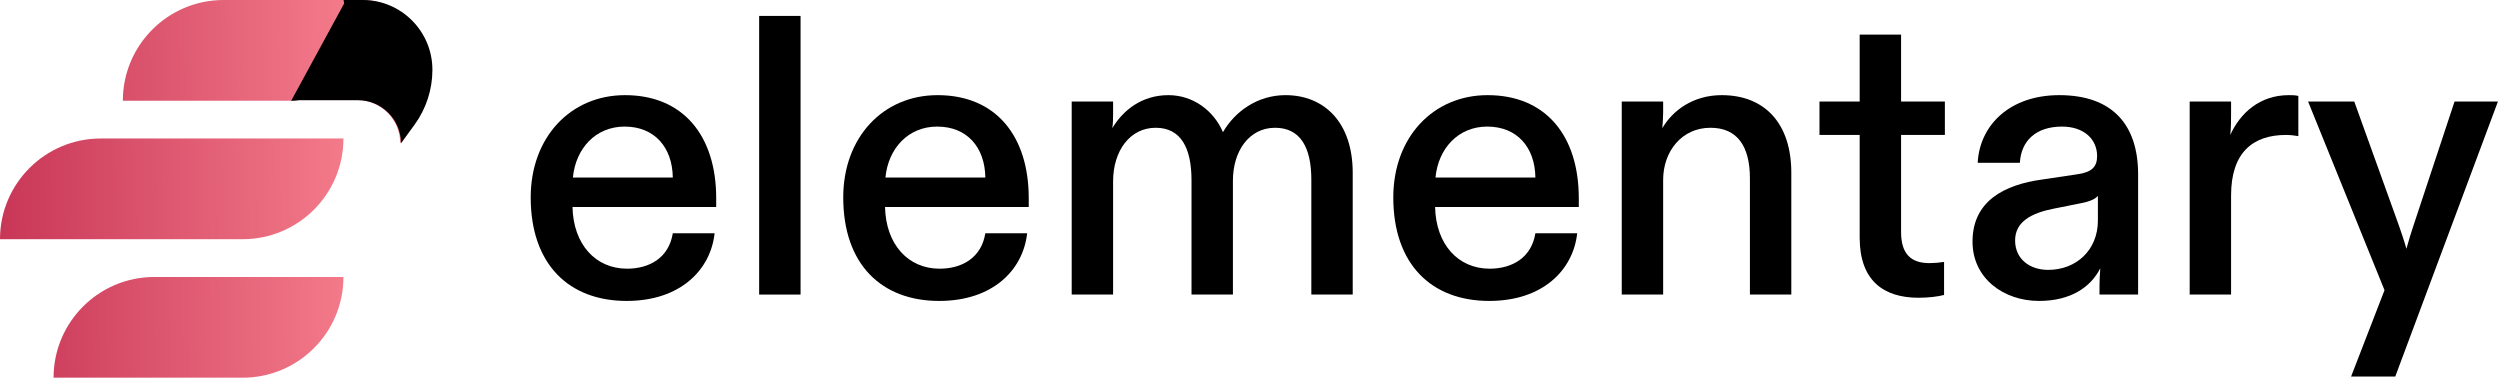
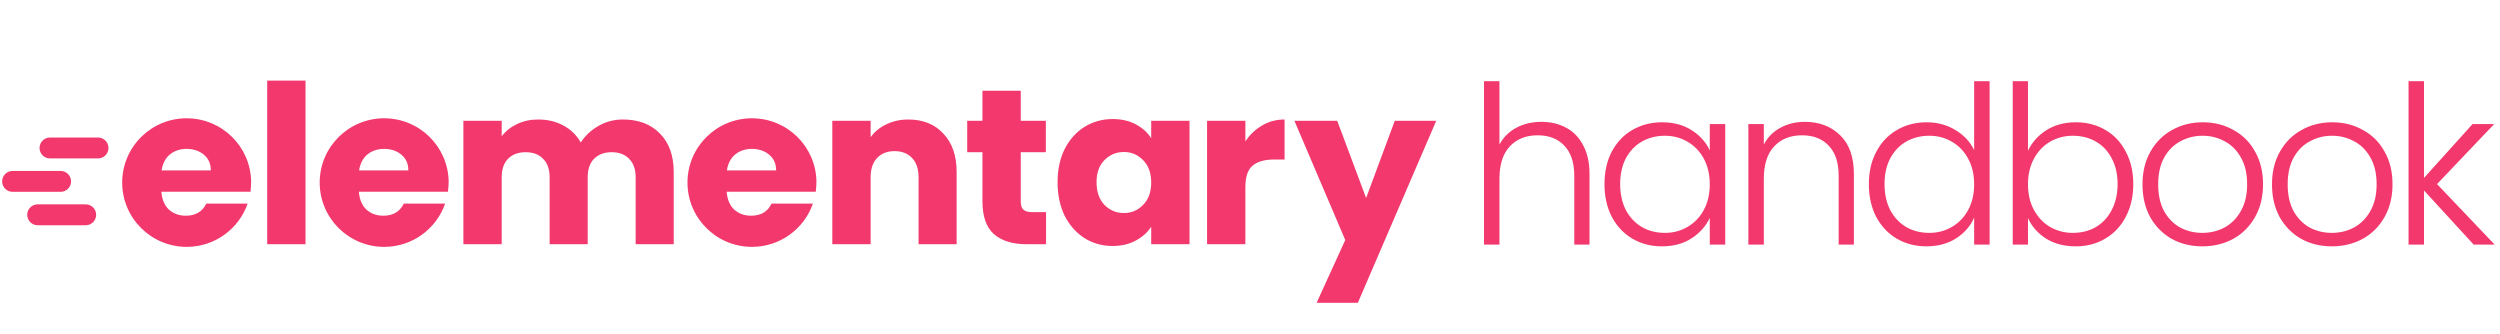
- <svg xmlns="http://www.w3.org/2000/svg" width="139" height="21" viewBox="0 0 139 21" fill="none">
-   <path d="M19.373 2.73887e-07C19.992 2.87521e-07 20.494 0.501 20.494 1.12C20.494 3.594 18.486 5.6 16.009 5.6H6.83C6.83 2.507 9.34 5.2976e-08 12.436 1.21144e-07L19.373 2.73887e-07Z" fill="url(#paint0_linear_3223_105531)" />
-   <path d="M19.095 7.7C19.095 10.793 16.585 13.3 13.489 13.3H0C1.85361e-07 10.207 2.51 7.7 5.606 7.7H19.095Z" fill="url(#paint1_linear_3223_105531)" />
-   <path d="M20.118 2.5315e-07C22.262 3.70104e-07 24 1.736 24 3.878C24 4.973 23.652 6.04 23.006 6.925L22.248 7.963C22.248 6.638 21.173 5.564 19.847 5.564H15.416H15.508L19.128 0L20.118 2.5315e-07Z" fill="url(#paint2_linear_3223_105531)" />
-   <path d="M13.489 21C16.585 21 19.095 18.493 19.095 15.4H8.584C5.488 15.4 2.978 17.907 2.978 21H13.489Z" fill="url(#paint3_linear_3223_105531)" />
-   <path d="M34.841 16.732C37.829 16.732 39.511 15.005 39.732 12.969H37.408C37.187 14.341 36.103 14.939 34.863 14.939C33.115 14.939 31.875 13.589 31.831 11.509H39.821V11.022C39.821 7.547 37.984 5.29 34.753 5.29C31.721 5.29 29.507 7.635 29.507 10.977C29.507 14.696 31.632 16.732 34.841 16.732ZM31.853 9.871C32.008 8.255 33.115 7.038 34.73 7.038C36.39 7.038 37.386 8.189 37.408 9.871H31.853Z" fill="black" />
-   <path d="M42.209 16.378H44.511V0.885H42.209V16.378Z" fill="black" />
-   <path d="M52.218 16.732C55.206 16.732 56.888 15.005 57.109 12.969H54.785C54.564 14.341 53.48 14.939 52.24 14.939C50.492 14.939 49.252 13.589 49.208 11.509H57.198V11.022C57.198 7.547 55.361 5.29 52.13 5.29C49.097 5.29 46.884 7.635 46.884 10.977C46.884 14.696 49.009 16.732 52.218 16.732ZM49.23 9.871C49.385 8.255 50.492 7.038 52.108 7.038C53.767 7.038 54.763 8.189 54.785 9.871H49.23Z" fill="black" />
-   <path d="M59.586 16.378H61.888V10.092C61.888 8.366 62.84 7.104 64.256 7.104C65.65 7.104 66.248 8.211 66.248 10.026V16.378H68.55V10.048C68.55 8.388 69.457 7.104 70.896 7.104C72.29 7.104 72.91 8.189 72.91 9.981V16.378H75.211V9.605C75.211 6.817 73.64 5.29 71.471 5.29C69.922 5.29 68.66 6.197 67.996 7.348C67.487 6.153 66.337 5.29 64.964 5.29C63.481 5.29 62.441 6.131 61.844 7.126C61.888 6.861 61.888 6.573 61.888 6.308V5.644H59.586V16.378Z" fill="black" />
-   <path d="M82.801 16.732C85.789 16.732 87.471 15.005 87.692 12.969H85.368C85.147 14.341 84.062 14.939 82.823 14.939C81.075 14.939 79.835 13.589 79.791 11.509H87.781V11.022C87.781 7.547 85.944 5.29 82.712 5.29C79.68 5.29 77.467 7.635 77.467 10.977C77.467 14.696 79.592 16.732 82.801 16.732ZM79.813 9.871C79.968 8.255 81.075 7.038 82.69 7.038C84.35 7.038 85.346 8.189 85.368 9.871H79.813Z" fill="black" />
-   <path d="M90.169 16.378H92.471V10.004C92.471 8.41 93.511 7.104 95.104 7.104C96.587 7.104 97.295 8.122 97.295 9.915V16.378H99.597V9.605C99.597 6.905 98.159 5.29 95.724 5.29C94.153 5.29 93.002 6.131 92.426 7.126C92.449 6.794 92.471 6.529 92.471 6.241V5.644H90.169V16.378Z" fill="black" />
-   <path d="M106.674 16.555C107.227 16.555 107.758 16.488 108.09 16.4V14.563C107.803 14.607 107.537 14.629 107.272 14.629C106.231 14.629 105.7 14.098 105.7 12.903V7.503H108.135V5.644H105.7V1.925H103.398V5.644H101.163V7.503H103.398V13.213C103.398 15.603 104.726 16.555 106.674 16.555Z" fill="black" />
-   <path d="M113.368 16.732C115.094 16.732 116.223 16.001 116.776 14.917C116.754 15.249 116.732 15.559 116.732 15.891V16.378H118.879V9.694C118.879 6.949 117.462 5.29 114.496 5.29C111.752 5.29 110.07 6.949 109.959 9.052H112.305C112.372 7.835 113.191 7.038 114.651 7.038C115.846 7.038 116.599 7.724 116.599 8.676C116.599 9.273 116.311 9.583 115.47 9.694L113.545 9.981C111.442 10.269 109.672 11.177 109.672 13.434C109.672 15.492 111.42 16.732 113.368 16.732ZM112.04 13.368C112.04 12.328 112.947 11.841 114.209 11.597L115.426 11.354C116.068 11.243 116.466 11.11 116.643 10.889V12.261C116.643 13.899 115.448 15.005 113.877 15.005C112.859 15.005 112.04 14.408 112.04 13.368Z" fill="black" />
-   <path d="M121.746 16.378H124.048V10.867C124.048 8.499 125.243 7.503 127.102 7.503C127.412 7.503 127.633 7.547 127.788 7.569V5.334C127.611 5.29 127.434 5.29 127.257 5.29C125.641 5.29 124.557 6.285 124.003 7.503C124.048 7.104 124.048 6.706 124.048 6.285V5.644H121.746V16.378Z" fill="black" />
-   <path d="M130.72 20.937H133.176L138.886 5.644H136.474L134.194 12.527C134.062 12.925 133.929 13.345 133.796 13.832C133.663 13.345 133.508 12.925 133.375 12.527L130.897 5.644H128.329L132.579 16.134L130.72 20.937Z" fill="black" />
-   <path fill-rule="evenodd" clip-rule="evenodd" d="M16.189 5.605L19.136 0.191L19.103 0H19.178H19.423H20.167C22.307 0 24.042 1.738 24.042 3.883C24.042 4.979 23.694 6.048 23.049 6.934L22.293 7.972C22.293 6.646 21.22 5.57 19.896 5.57H16.64C16.491 5.589 16.341 5.601 16.189 5.605Z" fill="black" />
-   <defs>
-     <linearGradient id="paint0_linear_3223_105531" x1="20.681" y1="2.164" x2="-15.574" y2="2.676" gradientUnits="userSpaceOnUse">
-       <stop stop-color="#F7808E" />
-       <stop offset="1" stop-color="#A6002E" />
-     </linearGradient>
-     <linearGradient id="paint1_linear_3223_105531" x1="20.681" y1="2.164" x2="-15.574" y2="2.676" gradientUnits="userSpaceOnUse">
-       <stop stop-color="#F7808E" />
-       <stop offset="1" stop-color="#A6002E" />
-     </linearGradient>
-     <linearGradient id="paint2_linear_3223_105531" x1="20.681" y1="2.164" x2="-15.574" y2="2.676" gradientUnits="userSpaceOnUse">
-       <stop stop-color="#F7808E" />
-       <stop offset="1" stop-color="#A6002E" />
-     </linearGradient>
-     <linearGradient id="paint3_linear_3223_105531" x1="20.681" y1="2.164" x2="-15.574" y2="2.676" gradientUnits="userSpaceOnUse">
-       <stop stop-color="#F7808E" />
-       <stop offset="1" stop-color="#A6002E" />
-     </linearGradient>
-   </defs>
+ <svg xmlns="http://www.w3.org/2000/svg" width="906" height="121" viewBox="0 0 906 121" fill="none">
+   <path fill-rule="evenodd" clip-rule="evenodd" d="M96.835 29.198H110.719V88.503H96.835V29.198ZM115.859 66.164C115.858 53.295 126.319 42.864 139.227 42.864L139.233 42.87C152 42.87 162.367 53.078 162.593 65.753C162.575 66.95 162.502 68.19 162.351 69.478H130.052C130.277 72.296 131.193 74.461 132.807 75.979C134.475 77.442 136.507 78.174 138.897 78.174C142.457 78.174 144.938 76.711 146.326 73.784H161.314C158.149 82.909 149.458 89.465 139.231 89.465C126.324 89.465 115.86 79.033 115.859 66.164ZM130.131 61.749H147.987C147.987 59.367 147.15 57.474 145.481 56.065C143.813 54.656 141.611 53.955 139.222 53.955C136.832 53.955 134.8 54.632 133.132 55.986C131.52 57.34 130.52 59.261 130.131 61.749ZM67.639 42.864C54.732 42.864 44.275 53.295 44.281 66.164C44.288 79.033 54.756 89.465 67.663 89.465C77.889 89.465 86.578 82.909 89.739 73.784H74.752C73.364 76.711 70.884 78.174 67.324 78.174C64.934 78.174 62.902 77.442 61.233 75.979C59.619 74.461 58.702 72.296 58.476 69.478H90.774C90.925 68.19 90.997 66.95 91.015 65.753C90.784 53.078 80.413 42.87 67.646 42.87L67.639 42.864ZM76.407 61.749H58.552C58.94 59.261 59.939 57.34 61.55 55.986C63.218 54.632 65.249 53.955 67.639 53.955C70.029 53.955 72.231 54.656 73.9 56.065C75.568 57.474 76.406 59.367 76.407 61.749ZM216.887 45.629C219.591 44.081 222.544 43.307 225.733 43.306C231.355 43.307 235.824 44.988 239.123 48.356C242.477 51.718 244.157 56.393 244.157 62.379V88.503H230.358V64.218C230.358 61.333 229.576 59.114 228.005 57.566C226.488 55.963 224.378 55.159 221.672 55.159C218.967 55.159 216.832 55.963 215.261 57.566C213.745 59.114 212.986 61.333 212.986 64.218V88.503H199.187V64.218C199.187 61.333 198.405 59.114 196.834 57.566C195.317 55.963 193.207 55.159 190.501 55.159C187.796 55.159 185.661 55.963 184.09 57.566C182.574 59.114 181.816 61.333 181.816 64.218V88.503H167.931V43.784H181.816V49.396C183.223 47.527 185.061 46.058 187.335 44.988C189.61 43.869 192.182 43.306 195.051 43.306C198.459 43.306 201.492 44.026 204.143 45.471C206.848 46.911 208.959 48.967 210.475 51.639C212.04 49.184 214.181 47.177 216.887 45.629ZM329.234 43.306C326.256 43.306 323.581 43.893 321.197 45.072C318.813 46.197 316.921 47.745 315.514 49.723V43.79H301.63V88.509H315.514V64.224C315.514 61.23 316.296 58.908 317.867 57.251C319.438 55.594 321.549 54.766 324.2 54.766C326.85 54.766 328.961 55.594 330.532 57.251C332.103 58.908 332.885 61.23 332.885 64.224V88.509H346.685V62.385C346.685 56.453 345.089 51.809 341.893 48.441C338.757 45.024 334.529 43.312 329.228 43.312L329.234 43.306ZM369.922 73.119C369.922 74.455 370.25 75.417 370.899 76.003V75.997C371.548 76.584 372.627 76.88 374.144 76.88H379.093V88.503H372.033C366.998 88.503 363.074 87.305 360.26 84.899C357.445 82.438 356.038 78.459 356.038 72.956V55.165H350.518V43.784H356.038V32.887H369.922V43.784H379.014V55.165H369.922V73.119ZM417.197 50.115C415.899 48.029 414.031 46.348 411.599 45.066C409.215 43.784 406.431 43.143 403.234 43.143C399.498 43.143 396.12 44.08 393.087 45.949C390.054 47.818 387.646 50.49 385.863 53.962C384.128 57.433 383.267 61.466 383.267 66.062C383.267 70.658 384.134 74.716 385.863 78.241C387.646 81.712 390.054 84.409 393.087 86.338C396.12 88.207 399.474 89.144 403.156 89.144C406.346 89.144 409.136 88.503 411.514 87.221C413.952 85.939 415.845 84.258 417.197 82.172V88.503H431.081V43.784H417.197V50.115ZM414.274 74.238C412.381 76.215 410.052 77.201 407.292 77.201C404.532 77.201 402.179 76.215 400.226 74.238C398.333 72.206 397.387 69.485 397.387 66.062C397.387 62.639 398.333 59.972 400.226 58.05C402.173 56.072 404.526 55.086 407.292 55.086C410.058 55.086 412.381 56.072 414.274 58.05C416.221 60.027 417.197 62.724 417.197 66.147C417.197 69.569 416.227 72.266 414.274 74.244V74.238ZM451.327 43.784V51.24C452.953 48.785 454.978 46.862 457.417 45.471C459.849 44.026 462.554 43.306 465.533 43.306V57.814H461.717C458.254 57.814 455.652 58.564 453.923 60.057C452.194 61.496 451.327 64.061 451.327 67.749V88.503H437.443V43.784H451.327ZM495.078 71.759L484.609 43.784H469.099L487.526 86.986L477.136 109.741H492.075L520.487 43.784H505.468L495.078 71.759ZM249.144 66.163C249.143 53.295 259.606 42.864 272.514 42.864L272.52 42.87C285.288 42.87 295.654 53.077 295.879 65.752C295.861 66.95 295.788 68.189 295.636 69.477H263.337C263.561 72.295 264.477 74.46 266.091 75.978C267.759 77.442 269.791 78.173 272.181 78.173C275.741 78.173 278.222 76.71 279.611 73.783H294.599C291.433 82.908 282.741 89.463 272.514 89.463C259.607 89.463 249.144 79.032 249.144 66.163ZM263.417 61.749C263.806 59.261 264.806 57.34 266.418 55.986C268.086 54.632 270.118 53.954 272.508 53.954C274.898 53.954 277.1 54.656 278.768 56.065C280.436 57.474 281.273 59.367 281.273 61.749H263.417Z" fill="#F2386C" />
+   <rect x="0.774" y="61.95" width="24.979" height="7.569" rx="3.785" fill="#F2386C" />
+   <rect x="14.33" y="49.839" width="24.979" height="7.569" rx="3.785" fill="#F2386C" />
+   <rect x="9.867" y="74.06" width="24.979" height="7.569" rx="3.785" fill="#F2386C" />
+   <path d="M558.599 44.155C561.906 44.155 564.866 44.848 567.479 46.235C570.146 47.621 572.226 49.755 573.719 52.635C575.266 55.461 576.039 58.928 576.039 63.035V88.635H570.519V63.675C570.519 58.928 569.319 55.301 566.919 52.795C564.573 50.288 561.346 49.035 557.239 49.035C553.026 49.035 549.666 50.368 547.159 53.035C544.653 55.701 543.399 59.621 543.399 64.795V88.635H537.799V29.435H543.399V52.395C544.786 49.781 546.813 47.755 549.479 46.315C552.199 44.875 555.239 44.155 558.599 44.155ZM581.464 66.715C581.464 62.235 582.344 58.315 584.104 54.955C585.918 51.541 588.398 48.928 591.544 47.115C594.744 45.248 598.344 44.315 602.344 44.315C606.504 44.315 610.078 45.275 613.064 47.195C616.104 49.115 618.291 51.568 619.624 54.555V44.955H625.224V88.635H619.624V78.955C618.238 81.941 616.024 84.421 612.984 86.395C609.998 88.315 606.424 89.275 602.264 89.275C598.318 89.275 594.744 88.341 591.544 86.475C588.398 84.608 585.918 81.968 584.104 78.555C582.344 75.141 581.464 71.195 581.464 66.715ZM619.624 66.795C619.624 63.275 618.904 60.181 617.464 57.515C616.024 54.848 614.051 52.795 611.544 51.355C609.091 49.915 606.371 49.195 603.384 49.195C600.291 49.195 597.518 49.888 595.064 51.275C592.611 52.661 590.664 54.688 589.224 57.355C587.838 59.968 587.144 63.088 587.144 66.715C587.144 70.288 587.838 73.435 589.224 76.155C590.664 78.821 592.611 80.875 595.064 82.315C597.518 83.701 600.291 84.395 603.384 84.395C606.371 84.395 609.091 83.675 611.544 82.235C614.051 80.795 616.024 78.741 617.464 76.075C618.904 73.408 619.624 70.315 619.624 66.795ZM654.089 44.155C659.315 44.155 663.582 45.781 666.889 49.035C670.195 52.235 671.849 56.901 671.849 63.035V88.635H666.329V63.675C666.329 58.928 665.129 55.301 662.729 52.795C660.382 50.288 657.155 49.035 653.049 49.035C648.835 49.035 645.475 50.368 642.969 53.035C640.462 55.701 639.209 59.621 639.209 64.795V88.635H633.609V44.955H639.209V52.395C640.595 49.728 642.595 47.701 645.209 46.315C647.822 44.875 650.782 44.155 654.089 44.155ZM677.274 66.715C677.274 62.235 678.18 58.315 679.994 54.955C681.807 51.541 684.287 48.928 687.434 47.115C690.634 45.248 694.234 44.315 698.234 44.315C702.074 44.315 705.54 45.248 708.634 47.115C711.727 48.981 713.994 51.408 715.434 54.395V29.435H721.034V88.635H715.434V78.875C714.1 81.915 711.914 84.421 708.874 86.395C705.834 88.315 702.26 89.275 698.154 89.275C694.154 89.275 690.554 88.341 687.354 86.475C684.207 84.608 681.727 81.968 679.914 78.555C678.154 75.141 677.274 71.195 677.274 66.715ZM715.434 66.795C715.434 63.275 714.714 60.181 713.274 57.515C711.834 54.848 709.86 52.795 707.354 51.355C704.9 49.915 702.18 49.195 699.194 49.195C696.1 49.195 693.327 49.888 690.874 51.275C688.42 52.661 686.474 54.688 685.034 57.355C683.647 59.968 682.954 63.088 682.954 66.715C682.954 70.288 683.647 73.435 685.034 76.155C686.474 78.821 688.42 80.875 690.874 82.315C693.327 83.701 696.1 84.395 699.194 84.395C702.18 84.395 704.9 83.675 707.354 82.235C709.86 80.795 711.834 78.741 713.274 76.075C714.714 73.408 715.434 70.315 715.434 66.795ZM734.938 54.635C736.378 51.595 738.591 49.115 741.578 47.195C744.618 45.275 748.191 44.315 752.298 44.315C756.298 44.315 759.871 45.248 763.018 47.115C766.165 48.928 768.618 51.541 770.378 54.955C772.191 58.315 773.098 62.235 773.098 66.715C773.098 71.195 772.191 75.141 770.378 78.555C768.618 81.968 766.138 84.608 762.938 86.475C759.791 88.341 756.245 89.275 752.298 89.275C748.138 89.275 744.538 88.341 741.498 86.475C738.511 84.555 736.325 82.075 734.938 79.035V88.635H729.418V29.435H734.938V54.635ZM767.418 66.715C767.418 63.088 766.698 59.968 765.258 57.355C763.871 54.688 761.951 52.661 759.498 51.275C757.045 49.888 754.271 49.195 751.178 49.195C748.191 49.195 745.445 49.915 742.938 51.355C740.485 52.795 738.538 54.848 737.098 57.515C735.658 60.181 734.938 63.275 734.938 66.795C734.938 70.315 735.658 73.408 737.098 76.075C738.538 78.741 740.485 80.795 742.938 82.235C745.445 83.675 748.191 84.395 751.178 84.395C754.271 84.395 757.045 83.701 759.498 82.315C761.951 80.875 763.871 78.821 765.258 76.155C766.698 73.435 767.418 70.288 767.418 66.715ZM798.123 89.275C794.016 89.275 790.309 88.368 787.003 86.555C783.749 84.688 781.163 82.075 779.243 78.715C777.376 75.301 776.443 71.328 776.443 66.795C776.443 62.261 777.403 58.315 779.323 54.955C781.243 51.541 783.856 48.928 787.163 47.115C790.469 45.248 794.176 44.315 798.283 44.315C802.389 44.315 806.096 45.248 809.403 47.115C812.763 48.928 815.376 51.541 817.243 54.955C819.163 58.315 820.123 62.261 820.123 66.795C820.123 71.275 819.163 75.221 817.243 78.635C815.323 82.048 812.683 84.688 809.323 86.555C805.963 88.368 802.229 89.275 798.123 89.275ZM798.123 84.395C801.003 84.395 803.669 83.755 806.123 82.475C808.576 81.141 810.549 79.168 812.043 76.555C813.589 73.888 814.363 70.635 814.363 66.795C814.363 62.955 813.616 59.728 812.123 57.115C810.629 54.448 808.656 52.475 806.203 51.195C803.749 49.861 801.083 49.195 798.203 49.195C795.323 49.195 792.656 49.861 790.203 51.195C787.749 52.475 785.776 54.448 784.283 57.115C782.843 59.728 782.123 62.955 782.123 66.795C782.123 70.635 782.843 73.888 784.283 76.555C785.776 79.168 787.723 81.141 790.123 82.475C792.576 83.755 795.243 84.395 798.123 84.395ZM845.051 89.275C840.944 89.275 837.237 88.368 833.931 86.555C830.677 84.688 828.091 82.075 826.171 78.715C824.304 75.301 823.371 71.328 823.371 66.795C823.371 62.261 824.331 58.315 826.251 54.955C828.171 51.541 830.784 48.928 834.091 47.115C837.397 45.248 841.104 44.315 845.211 44.315C849.317 44.315 853.024 45.248 856.331 47.115C859.691 48.928 862.304 51.541 864.171 54.955C866.091 58.315 867.051 62.261 867.051 66.795C867.051 71.275 866.091 75.221 864.171 78.635C862.251 82.048 859.611 84.688 856.251 86.555C852.891 88.368 849.157 89.275 845.051 89.275ZM845.051 84.395C847.931 84.395 850.597 83.755 853.051 82.475C855.504 81.141 857.477 79.168 858.971 76.555C860.517 73.888 861.291 70.635 861.291 66.795C861.291 62.955 860.544 59.728 859.051 57.115C857.557 54.448 855.584 52.475 853.131 51.195C850.677 49.861 848.011 49.195 845.131 49.195C842.251 49.195 839.584 49.861 837.131 51.195C834.677 52.475 832.704 54.448 831.211 57.115C829.771 59.728 829.051 62.955 829.051 66.795C829.051 70.635 829.771 73.888 831.211 76.555C832.704 79.168 834.651 81.141 837.051 82.475C839.504 83.755 842.171 84.395 845.051 84.395ZM896.459 88.635L878.459 69.035V88.635H872.859V29.435H878.459V64.475L896.059 44.955H903.899L883.179 66.715L904.059 88.635H896.459Z" fill="#F2386C" />
</svg>
